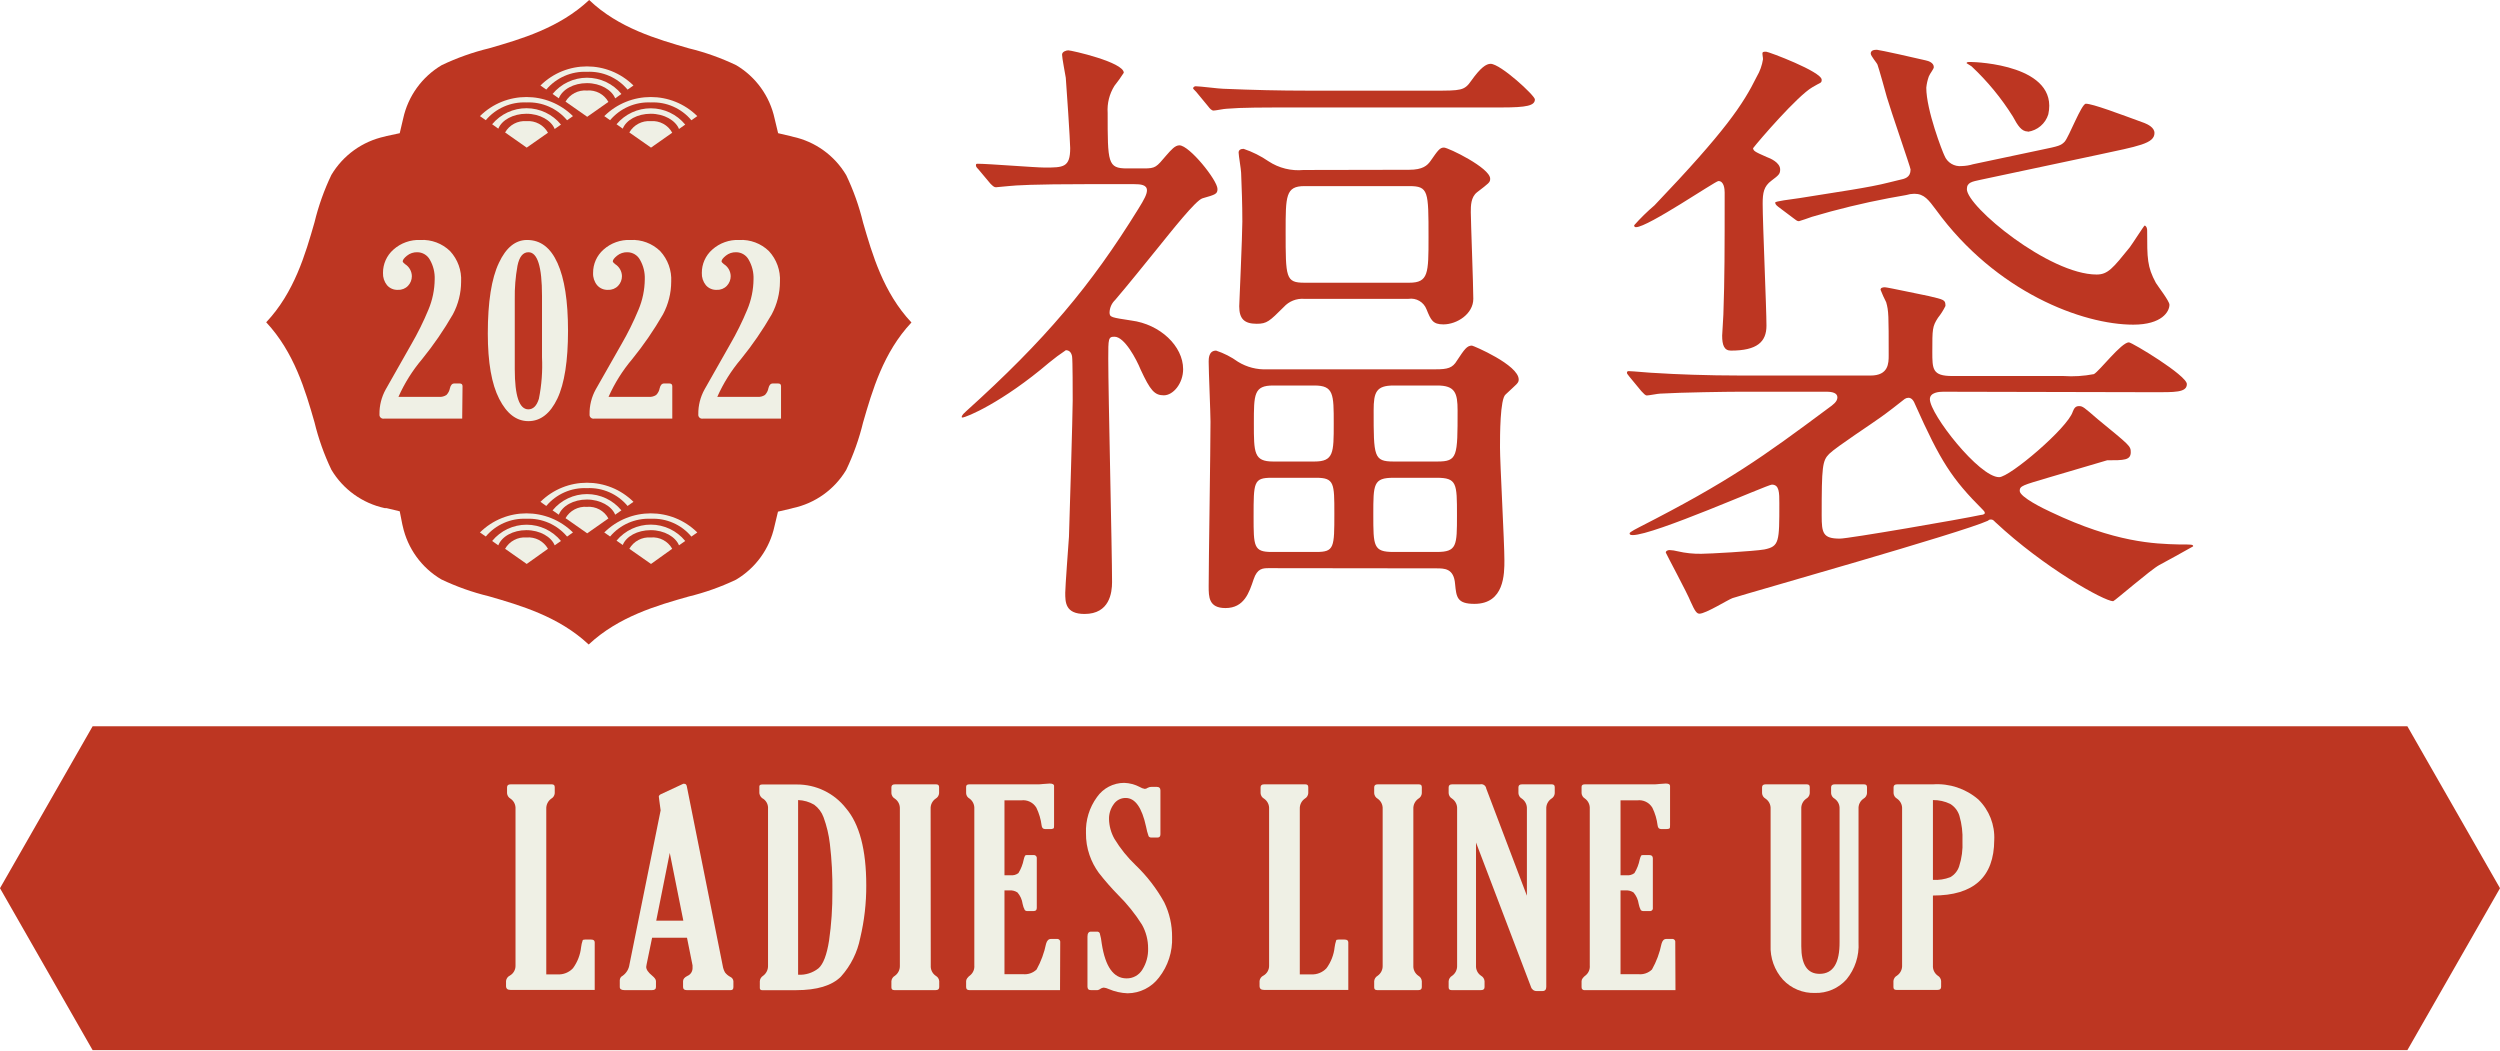
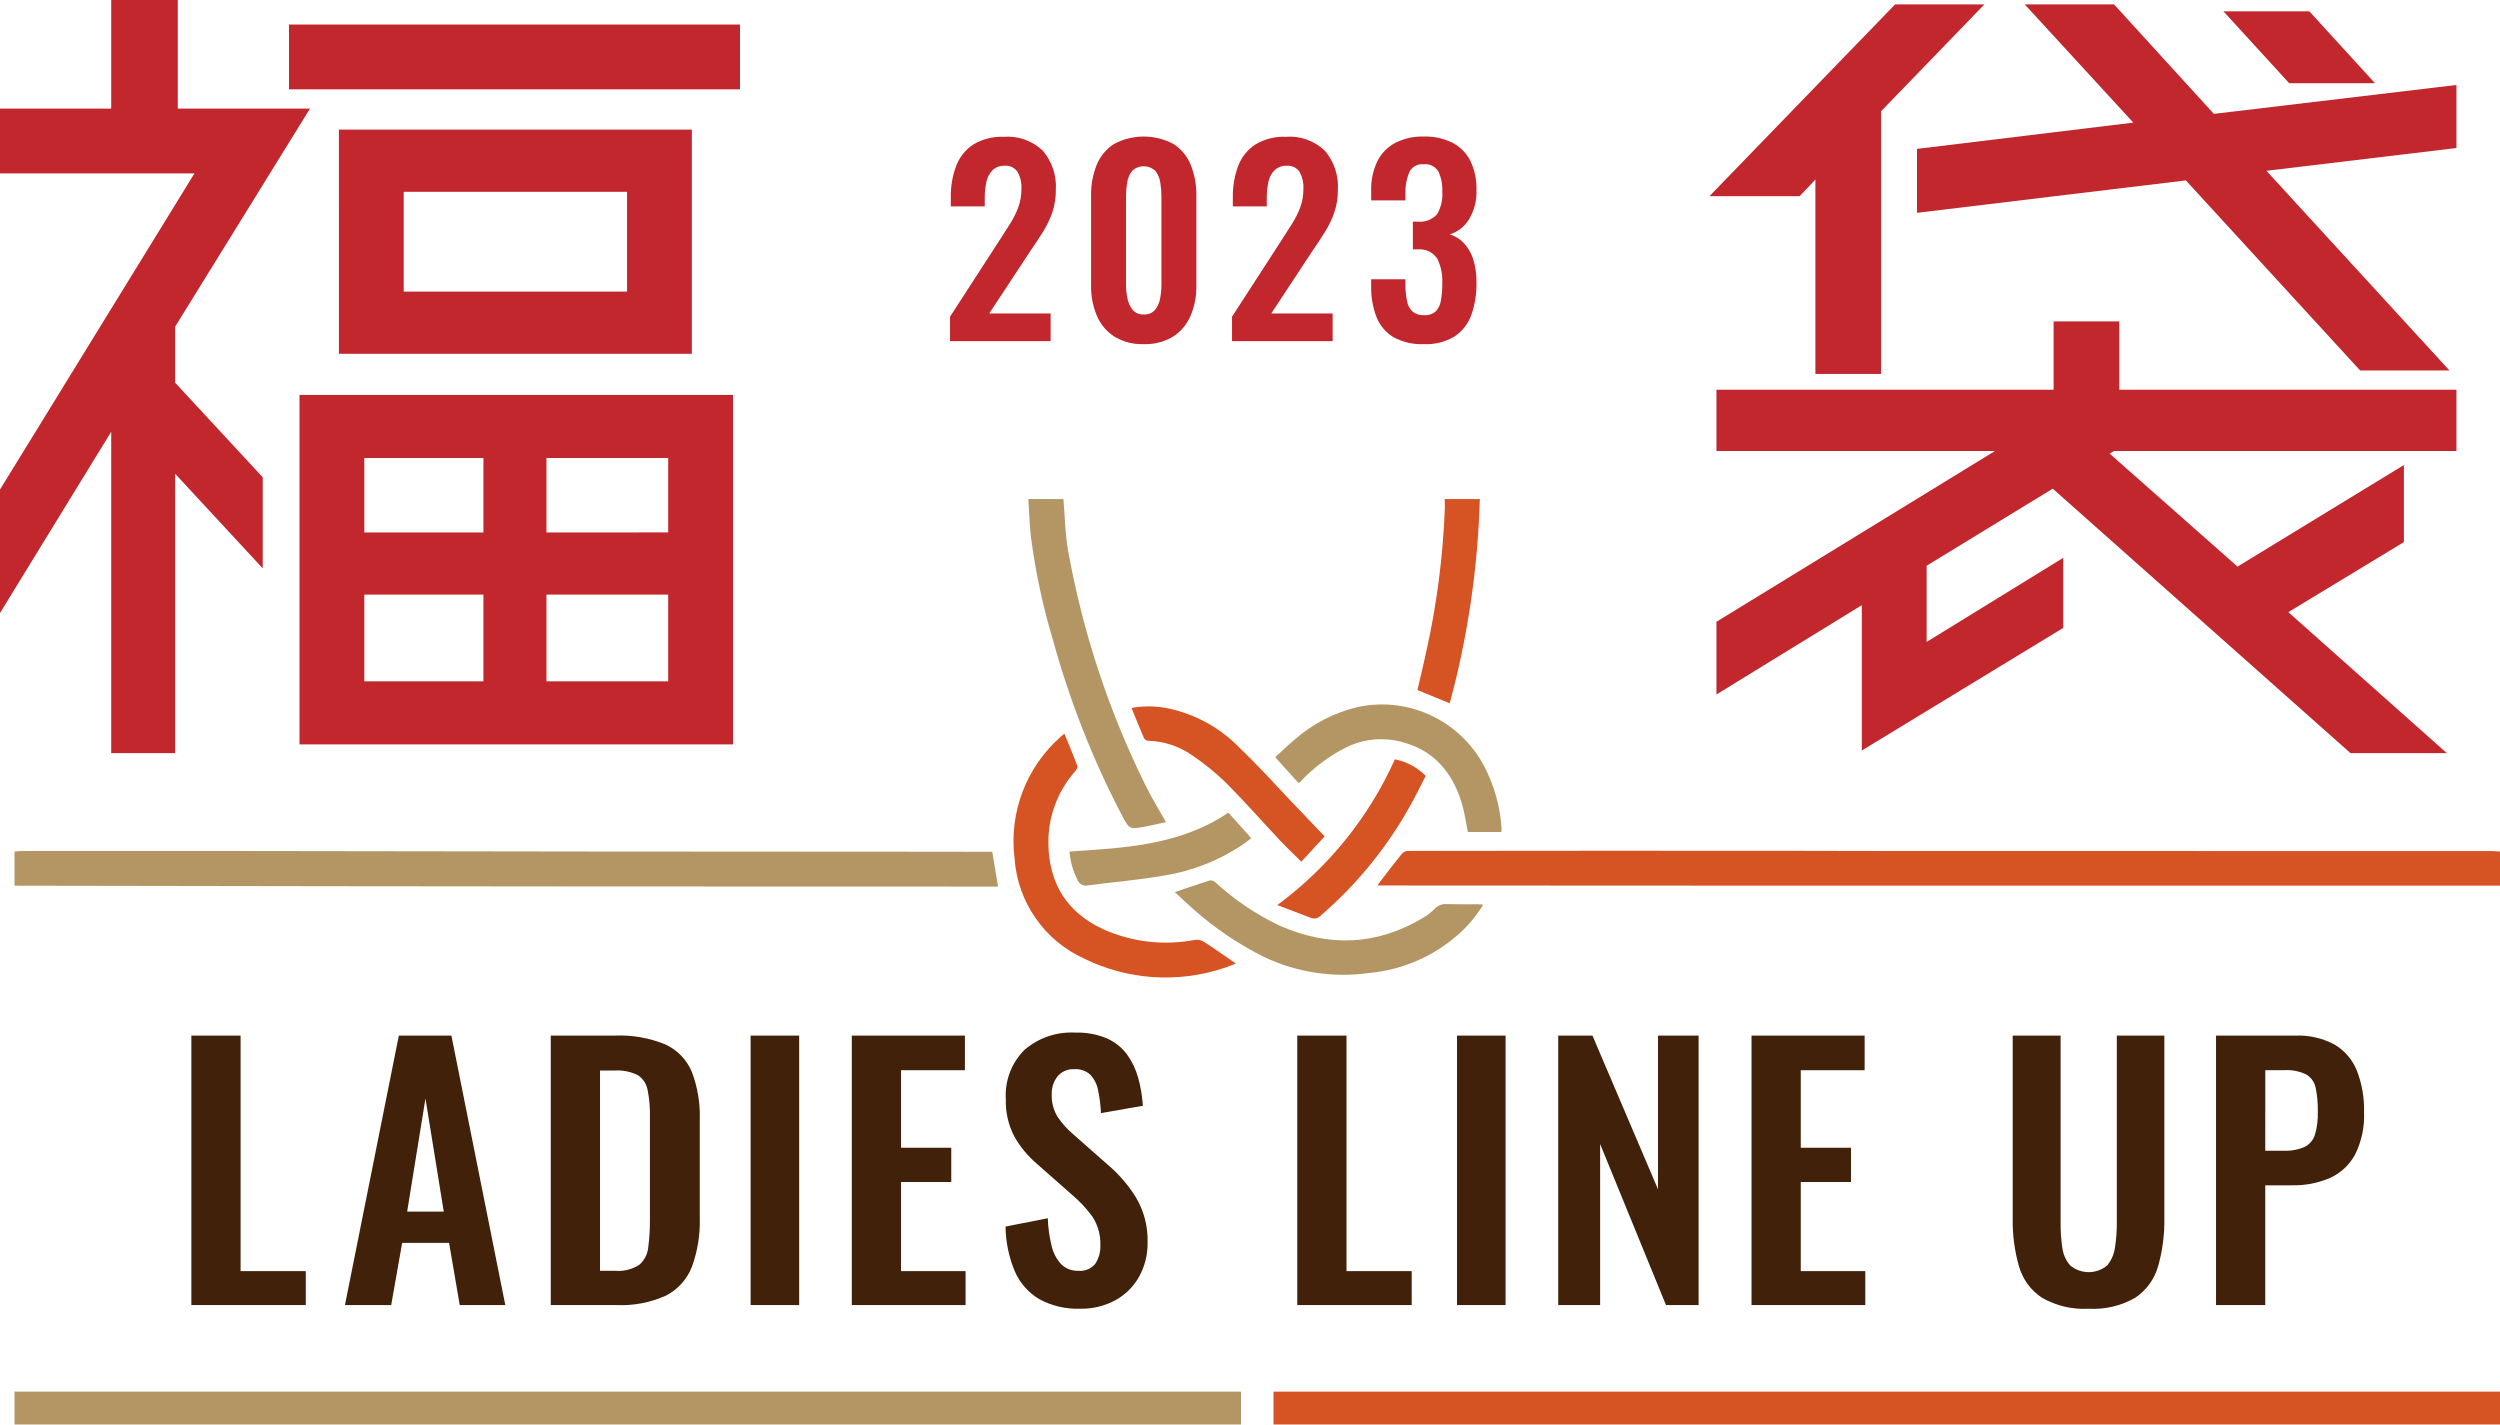
- <svg xmlns="http://www.w3.org/2000/svg" viewBox="0 0 369 155">
-   <defs>
-     <style>.cls-1{fill:#bd3622;}.cls-2{fill:#eff0e5;}</style>
-   </defs>
-   <g id="レイヤー_2" data-name="レイヤー 2">
-     <g id="レイヤー_2-2" data-name="レイヤー 2">
-       <path class="cls-1" d="M160.63,27.18c-8.11,0-10.78.18-11.7.28-.28,0-1.66.18-1.93.18s-.46-.18-.83-.55L144.42,25c-.37-.37-.37-.46-.37-.64s.09-.19.28-.19c1.56,0,8.47.56,9.85.56,2.76,0,3.78,0,3.78-2.86,0-.92-.56-9.47-.65-10.39-.09-.56-.55-2.95-.55-3.41s.64-.64.92-.64c.46,0,8.19,1.75,8.19,3.31a23.08,23.08,0,0,1-1.38,1.93,6.7,6.7,0,0,0-1,4c0,7.36,0,8.19,2.86,8.19h2.48c1.75,0,1.84-.19,3.32-1.93.73-.83,1.29-1.48,1.93-1.48,1.47,0,5.62,5.16,5.62,6.44,0,.74-.28.83-2.21,1.38-1,.28-4.61,4.88-6.63,7.37s-4.15,5.15-6.26,7.63a2.66,2.66,0,0,0-.83,1.84c0,.74.27.74,3.22,1.2,4.24.55,7.64,3.77,7.64,7.18,0,2.11-1.47,3.86-2.85,3.86s-2-.74-3.41-3.77c-.64-1.57-2.39-4.88-3.87-4.88-.92,0-.92.28-.92,3.22,0,5.25.56,28.34.56,33,0,1.57-.37,4.7-4.06,4.7-2.85,0-2.85-1.75-2.85-3.13,0-.83.46-7,.55-8.28.09-2.58.55-18.22.55-20.06,0-1.11,0-6-.09-6.53s-.37-.93-.92-.93a29.86,29.86,0,0,0-2.49,1.85c-6.9,5.88-12.24,8.09-12.8,8.09-.18,0-.09-.37.56-.92C154.27,50.18,161,42.18,168,30.86c.92-1.47,1.29-2.21,1.29-2.76,0-.83-.92-.92-1.93-.92Zm51-13.8c4.05,0,4.51,0,5.53-1.47,1.38-1.94,2.21-2.49,2.85-2.49,1.47,0,6.54,4.69,6.54,5.25,0,.92-1.2,1.19-4.88,1.19h-29c-6.72,0-9.3,0-11.6.19-.37,0-1.66.27-1.94.27s-.55-.27-.82-.64l-1.75-2.12c-.37-.37-.46-.46-.46-.55s.18-.28.36-.28c.65,0,3.5.37,4.06.37,4.51.19,8.28.28,12.61.28ZM187.33,83.86c-.92,0-1.75,0-2.3,1.66-.65,1.93-1.38,4.23-4.15,4.23-2.48,0-2.48-1.66-2.48-3.22,0-3.41.27-20.43.27-24.29,0-1.29-.27-7.46-.27-8.84,0-.46,0-1.65,1.1-1.65a12,12,0,0,1,3.23,1.65,7.53,7.53,0,0,0,4.32,1.11h24.87c1.75,0,2.48-.19,3.13-1.29,1.1-1.66,1.47-2.21,2.21-2.21.18,0,6.9,2.85,6.9,5,0,.55-.27.64-1.93,2.21-.83.64-.83,6.07-.83,7.82,0,2.39.65,14,.65,16.65,0,2,0,6.44-4.42,6.44-2.58,0-2.67-1-2.86-2.94-.18-2.3-1.56-2.3-2.76-2.3ZM208,25.06c2,0,2.67-.64,3.13-1.28,1.1-1.57,1.38-2,2-2s6.82,3,6.82,4.6c0,.55-.19.65-1.94,2-.92.73-.92,2-.92,2.94,0,1.29.37,10.77.37,12.79,0,2.21-2.39,3.77-4.42,3.77-1.56,0-1.84-.64-2.48-2.21a2.45,2.45,0,0,0-2.67-1.56H192.49a3.68,3.68,0,0,0-3,1.2c-2.12,2.11-2.49,2.48-4,2.48-1.84,0-2.58-.74-2.58-2.58,0-.18.46-10.49.46-12.51,0-2.58-.09-4.88-.18-7.18,0-.46-.37-2.57-.37-3s.37-.55.74-.55a14.85,14.85,0,0,1,3.68,1.84,8,8,0,0,0,5.16,1.28ZM194,68.12c2.86,0,2.86-1.28,2.86-5.61s0-5.61-2.86-5.61h-6.08c-2.85,0-2.85,1.29-2.85,5.61s0,5.61,2.85,5.61Zm.28,13.35c2.67,0,2.67-.65,2.67-5.71,0-4.41,0-5.24-2.67-5.24H187.7c-2.67,0-2.67.64-2.67,5.7,0,4.42,0,5.25,2.67,5.25Zm-1.75-54c-2.77,0-2.77,1.47-2.77,6.71,0,6.81,0,7.55,2.77,7.55H208c2.85,0,2.85-1.38,2.85-6.72,0-6.81,0-7.54-2.85-7.54Zm19.52,54c3,0,3-.92,3-5.43,0-4.69,0-5.52-3-5.52h-6.35c-3,0-3,.92-3,5.43,0,4.69,0,5.52,3,5.52Zm.09-13.35c3,0,3-.73,3-7.54,0-2.58-.37-3.68-3-3.68h-6.44c-2.58,0-2.95,1-2.95,3.68,0,6.81,0,7.54,2.95,7.54Z" />
-       <path class="cls-1" d="M286.79,57.82c-.56,0-1.94.09-1.94,1.1,0,2.21,7.28,11.51,10.22,11.51,1.57,0,10.13-7.27,10.87-9.67.19-.46.37-.82.92-.82s.74.18,2.76,1.93c4.7,3.86,4.88,3.95,4.88,4.87,0,1.2-1,1.2-3.49,1.2l-8.75,2.58c-3.69,1.1-4.15,1.19-4.15,1.93,0,.92,3.6,2.67,4.61,3.13,9.48,4.51,15.28,4.69,18.88,4.78,1.93,0,2.11,0,2.11.28-1.47.83-3.77,2.11-5,2.76s-6.63,5.34-6.81,5.34c-1.29,0-10.13-4.88-17.41-11.69-.27-.28-.37-.37-.64-.37s-.28.09-.46.19c-3.78,1.74-35.09,10.58-37.67,11.41-.73.27-3.95,2.3-4.88,2.3-.36,0-.64-.28-1.29-1.75-.46-1.2-3.68-7.18-3.68-7.27,0-.28.37-.37.55-.37a5.53,5.53,0,0,1,1.2.18,14.39,14.39,0,0,0,3.5.37c1.11,0,7.74-.37,9.3-.64,2.21-.46,2.21-1.11,2.21-6.81,0-1.56,0-2.76-1.1-2.76-.65,0-17.41,7.45-20.54,7.45-.37,0-.46-.09-.46-.27s1.29-.83,1.47-.92c13.17-6.72,18.14-10.31,27.91-17.58.64-.46,1.29-.92,1.29-1.56s-.74-.83-1.57-.83h-13c-1.57,0-8.38.09-11.61.28-.27,0-1.66.27-1.93.27s-.46-.27-.83-.64l-1.75-2.12c-.37-.46-.37-.46-.37-.64s.19-.19.28-.19c.55,0,3.41.28,4.05.28,2.67.18,7.46.37,12.62.37h19c2.68,0,2.68-1.84,2.68-3,0-5.89,0-6.53-.37-7.82a19,19,0,0,1-.83-1.84c0-.28.27-.37.64-.37s5.9,1.2,6.45,1.29c2.3.55,2.49.55,2.49,1.47a9.43,9.43,0,0,1-1.11,1.75c-.83,1.29-.83,1.66-.83,5,0,2.58,0,3.59,2.95,3.59h16.39a17.38,17.38,0,0,0,4.51-.28c.83-.46,4.05-4.69,5.16-4.69.46,0,8.56,4.88,8.56,6.16s-1.84,1.2-5,1.2Zm-33.15-31.1c-.46,0-10.41,6.81-12.16,6.81-.09,0-.28,0-.28-.28a30.24,30.24,0,0,1,3-2.94c10.5-11,13.08-14.91,15.1-19a7.3,7.3,0,0,0,.92-2.57c0-.28-.09-.56-.09-.83s.19-.28.55-.28,8.2,2.95,8.2,4.14c0,.55-.18.37-1.38,1.11-2.21,1.28-7.92,7.91-8.75,9,.09.37.09.46,2,1.29.55.19,2,.83,2,1.84,0,.65-.18.83-1.29,1.66s-1.29,1.75-1.29,3.4c0,2.85.56,15.46.56,18,0,2.39-1.38,3.68-5.25,3.68-1,0-1.29-.83-1.29-2.21,0-.37.18-2.67.18-3.13.19-5.34.19-9.57.19-18C254.56,27.92,254.47,26.72,253.64,26.72Zm47.6-4.6c2.68-.55,2.95-.64,3.5-1.2.65-.73,2.49-5.61,3.13-5.61,1,0,4.89,1.47,8.66,2.85.46.19,1.47.65,1.47,1.47,0,1.57-2.39,1.94-8.38,3.23l-17.31,3.68c-1.2.27-2,.36-2,1.38,0,2.57,12.15,12.6,19.15,12.6,1.66,0,2.39-.92,4.88-4,.37-.47,2.12-3.23,2.21-3.23s.37.19.37.74c0,4.14,0,5.34,1.29,7.73.27.46,2,2.67,2,3.22,0,1-1.1,2.94-5.34,2.94-7.46,0-20.26-4.78-29.1-16.93-1.1-1.47-1.75-2.39-3.22-2.39a4.3,4.3,0,0,0-1.2.19l-2.57.46A115.47,115.47,0,0,0,267.45,32c-.28.1-1.84.65-1.93.65-.28,0-.46-.19-.83-.46l-2.21-1.66c-.37-.27-.46-.46-.46-.64s2.21-.46,3.59-.65c5.71-.92,10.31-1.56,13.17-2.3l1.47-.36c.92-.19,1.75-.37,1.75-1.57,0-.27-3-8.92-3.5-10.67-.09-.37-1.2-4.33-1.38-4.79-.09-.27-1-1.28-1-1.65,0-.55.65-.55.93-.55s6.07,1.28,7.18,1.56c.46.09,1.2.37,1.2,1,0,.28-.56.92-.74,1.38a7,7,0,0,0-.37,1.66c0,3.31,2.4,9.48,2.67,10a2.47,2.47,0,0,0,2.58,1.56,6.38,6.38,0,0,0,1.66-.27ZM292.4,76c.19,0,.56-.09.56-.28s-.19-.37-.28-.46c-4.6-4.6-6.26-7.18-10-15.55-.18-.46-.46-1-1-1a1,1,0,0,0-.55.18c-.55.46-2.95,2.3-3.5,2.67-1.11.83-6.63,4.42-7.64,5.43s-1.11,1.84-1.11,9.11c0,2.58.19,3.4,2.67,3.4C272.7,79.53,289.73,76.59,292.4,76Zm6.91-56.59c-.92,0-1.47-.83-2.21-2.21A37.25,37.25,0,0,0,291,9.79l-.73-.46c0-.18.18-.18.64-.18.83,0,13,.46,11.42,7.72A3.69,3.69,0,0,1,299.31,19.45Z" />
-       <path class="cls-1" d="M86.89,95.13C82.49,91,76.83,89.36,72.12,88a35.76,35.76,0,0,1-7-2.49,12.15,12.15,0,0,1-5.68-7.87l-.06-.25L59,75.47,57.05,75,56.79,75a12.17,12.17,0,0,1-7.88-5.67,35.76,35.76,0,0,1-2.49-7c-1.35-4.7-3-10.35-7.13-14.76,4.15-4.4,5.78-10.05,7.13-14.75a35.76,35.76,0,0,1,2.49-7,12.16,12.16,0,0,1,7.89-5.67l.25-.07L59,19.66l.45-1.92.06-.25a12.15,12.15,0,0,1,5.68-7.87,35.76,35.76,0,0,1,7-2.49c4.71-1.36,10.37-3,14.77-7.13C91.3,4.15,97,5.78,101.66,7.13a35.88,35.88,0,0,1,7,2.49,12.13,12.13,0,0,1,5.67,7.87,1.29,1.29,0,0,1,.06.25l.46,1.92,1.92.45.25.07a12.14,12.14,0,0,1,7.88,5.67,35.76,35.76,0,0,1,2.49,7c1.36,4.7,3,10.35,7.14,14.75-4.15,4.41-5.78,10.06-7.14,14.76a35.76,35.76,0,0,1-2.49,7A12.14,12.14,0,0,1,117,75l-.25.07-1.92.45-.46,1.92a1.29,1.29,0,0,1-.06.25,12.13,12.13,0,0,1-5.67,7.87,36.12,36.12,0,0,1-7,2.49C97,89.36,91.3,91,86.89,95.13Z" />
-       <path class="cls-2" d="M68.22,61.79H56.66a.57.57,0,0,1-.65-.64,7.33,7.33,0,0,1,.92-3.67l3.76-6.63a43.07,43.07,0,0,0,2.54-5.13,11.83,11.83,0,0,0,.93-4.48,5.37,5.37,0,0,0-.71-2.9,2.13,2.13,0,0,0-1.86-1.11,2.31,2.31,0,0,0-1.52.51q-.63.51-.63.84c0,.09.12.23.35.41a2.13,2.13,0,0,1,1,1.77,2.06,2.06,0,0,1-.56,1.42,1.91,1.91,0,0,1-1.47.6,2,2,0,0,1-1.64-.69,2.71,2.71,0,0,1-.59-1.8,4.54,4.54,0,0,1,1.53-3.44,5.61,5.61,0,0,1,4-1.43,5.84,5.84,0,0,1,4.37,1.64,6.15,6.15,0,0,1,1.63,4.53,10.24,10.24,0,0,1-1.21,4.8A50.36,50.36,0,0,1,62.31,53a23.12,23.12,0,0,0-3.5,5.58h6a1.75,1.75,0,0,0,1.08-.28,1.91,1.91,0,0,0,.52-1c.11-.47.33-.7.65-.7h.77c.3,0,.44.13.44.4Z" />
-       <path class="cls-2" d="M77.79,35.42c2,0,3.47,1.13,4.5,3.41s1.55,5.6,1.55,10-.52,7.79-1.57,10S79.78,62.16,78,62.16s-3.2-1.1-4.32-3.29S72,53.47,72,49.23q0-7,1.64-10.43C74.69,36.54,76.09,35.42,77.79,35.42ZM80,43.64q0-6.41-2-6.41c-.81,0-1.35.66-1.62,2a25.33,25.33,0,0,0-.4,4.95V54.49q0,5.92,2,5.93,1.08,0,1.56-1.56A25.08,25.08,0,0,0,80,52.72Z" />
-       <path class="cls-2" d="M99.23,61.79H87.67a.57.57,0,0,1-.65-.64,7.32,7.32,0,0,1,.91-3.67l3.77-6.63a43.07,43.07,0,0,0,2.54-5.13,11.83,11.83,0,0,0,.93-4.48,5.37,5.37,0,0,0-.71-2.9,2.13,2.13,0,0,0-1.86-1.11,2.31,2.31,0,0,0-1.52.51q-.63.51-.63.84c0,.09.12.23.35.41a2.13,2.13,0,0,1,1,1.77,2.06,2.06,0,0,1-.56,1.42,1.91,1.91,0,0,1-1.47.6,2,2,0,0,1-1.64-.69,2.66,2.66,0,0,1-.59-1.8,4.54,4.54,0,0,1,1.53-3.44,5.61,5.61,0,0,1,4-1.43,5.84,5.84,0,0,1,4.37,1.64,6.15,6.15,0,0,1,1.63,4.53,10.24,10.24,0,0,1-1.21,4.8A50.36,50.36,0,0,1,93.32,53a23.12,23.12,0,0,0-3.5,5.58h5.94a1.76,1.76,0,0,0,1.09-.28,1.91,1.91,0,0,0,.52-1c.11-.47.33-.7.65-.7h.77c.29,0,.44.13.44.4Z" />
-       <path class="cls-2" d="M115.28,61.79H103.72a.57.57,0,0,1-.65-.64,7.33,7.33,0,0,1,.92-3.67l3.76-6.63a43.07,43.07,0,0,0,2.54-5.13,11.83,11.83,0,0,0,.93-4.48,5.37,5.37,0,0,0-.71-2.9,2.12,2.12,0,0,0-1.86-1.11,2.31,2.31,0,0,0-1.52.51q-.63.51-.63.84c0,.09.12.23.35.41a2.13,2.13,0,0,1,1,1.77,2.06,2.06,0,0,1-.56,1.42,1.91,1.91,0,0,1-1.47.6,2,2,0,0,1-1.64-.69,2.71,2.71,0,0,1-.59-1.8,4.54,4.54,0,0,1,1.53-3.44,5.61,5.61,0,0,1,4-1.43,5.84,5.84,0,0,1,4.37,1.64,6.15,6.15,0,0,1,1.63,4.53,10.24,10.24,0,0,1-1.21,4.8A50.36,50.36,0,0,1,109.37,53a23.12,23.12,0,0,0-3.5,5.58h5.95a1.75,1.75,0,0,0,1.08-.28,1.91,1.91,0,0,0,.52-1c.11-.47.33-.7.65-.7h.77c.3,0,.44.13.44.4Z" />
-       <path class="cls-2" d="M86.63,13.36A3.35,3.35,0,0,0,83.47,15l3.2,2.24,3.13-2.2A3.3,3.3,0,0,0,86.63,13.36Z" />
-       <path class="cls-2" d="M86.63,10.6a7.34,7.34,0,0,1,6,2.63l.87-.61a9.77,9.77,0,0,0-13.73,0l.86.6A7.42,7.42,0,0,1,86.63,10.6Z" />
-       <path class="cls-2" d="M86.63,12.27c2,0,3.67,1,4.17,2.25l.92-.65a6.58,6.58,0,0,0-10.16,0l.92.64C83,13.2,84.66,12.27,86.63,12.27Z" />
-       <path class="cls-2" d="M77.71,17.88a3.34,3.34,0,0,0-3.16,1.67l3.19,2.24,3.14-2.2A3.32,3.32,0,0,0,77.71,17.88Z" />
-       <path class="cls-2" d="M77.7,15.12a7.36,7.36,0,0,1,6,2.63l.87-.61a9.77,9.77,0,0,0-13.73,0l.86.6A7.4,7.4,0,0,1,77.7,15.12Z" />
-       <path class="cls-2" d="M77.7,16.79c2,0,3.68,1,4.17,2.25l.93-.65a6.59,6.59,0,0,0-10.16-.05l.91.65C74.07,17.72,75.73,16.79,77.7,16.79Z" />
-       <path class="cls-2" d="M96.05,17.88a3.35,3.35,0,0,0-3.16,1.67l3.2,2.24,3.13-2.2A3.3,3.3,0,0,0,96.05,17.88Z" />
-       <path class="cls-2" d="M96.05,15.12a7.34,7.34,0,0,1,6,2.63l.87-.61a9.77,9.77,0,0,0-13.73,0l.86.6A7.42,7.42,0,0,1,96.05,15.12Z" />
-       <path class="cls-2" d="M96.05,16.79c2,0,3.67,1,4.17,2.25l.92-.65A6.59,6.59,0,0,0,91,18.34l.92.65C92.42,17.72,94.08,16.79,96.05,16.79Z" />
-       <path class="cls-2" d="M86.63,74.81a3.35,3.35,0,0,0-3.16,1.67l3.2,2.24,3.13-2.2A3.3,3.3,0,0,0,86.63,74.81Z" />
-       <path class="cls-2" d="M86.63,72.05a7.34,7.34,0,0,1,6,2.63l.87-.61a9.77,9.77,0,0,0-13.73,0l.86.61A7.39,7.39,0,0,1,86.63,72.05Z" />
-       <path class="cls-2" d="M86.63,73.73c2,0,3.67,1,4.17,2.24l.92-.64a6.57,6.57,0,0,0-10.16,0l.92.64C83,74.66,84.66,73.73,86.63,73.73Z" />
-       <path class="cls-2" d="M77.71,79.33A3.34,3.34,0,0,0,74.55,81l3.19,2.24L80.88,81A3.32,3.32,0,0,0,77.71,79.33Z" />
-       <path class="cls-2" d="M77.7,76.57a7.36,7.36,0,0,1,6,2.63l.87-.61a9.77,9.77,0,0,0-13.73,0l.86.6A7.4,7.4,0,0,1,77.7,76.57Z" />
-       <path class="cls-2" d="M77.7,78.25c2,0,3.68,1,4.17,2.24l.93-.64a6.57,6.57,0,0,0-10.16,0l.91.64C74.07,79.17,75.73,78.25,77.7,78.25Z" />
-       <path class="cls-2" d="M96.05,79.33A3.35,3.35,0,0,0,92.89,81l3.2,2.24L99.22,81A3.3,3.3,0,0,0,96.05,79.33Z" />
-       <path class="cls-2" d="M96.05,76.57a7.34,7.34,0,0,1,6,2.63l.87-.61a9.77,9.77,0,0,0-13.73,0l.86.6A7.42,7.42,0,0,1,96.05,76.57Z" />
-       <path class="cls-2" d="M96.05,78.25c2,0,3.67,1,4.17,2.24l.92-.64A6.57,6.57,0,0,0,91,79.8l.92.64C92.42,79.17,94.08,78.25,96.05,78.25Z" />
-       <polygon class="cls-1" points="13.67 107.2 355.33 107.2 369 131.1 355.33 155 13.67 155 0 131.1 13.67 107.2" />
-       <path class="cls-2" d="M76.09,142.51V119.38a1.69,1.69,0,0,0-.74-1.5,1,1,0,0,1-.51-.8v-.86q0-.45.51-.45h6.1c.29,0,.43.13.43.41v.9a1,1,0,0,1-.51.8,1.74,1.74,0,0,0-.74,1.5v24.44h1.66a2.88,2.88,0,0,0,2.28-.91,6.4,6.4,0,0,0,1.2-3.1,4.67,4.67,0,0,1,.23-1c0-.09.16-.13.34-.13h.92c.35,0,.52.14.52.43v7H75.33c-.43,0-.64-.19-.64-.58v-.74a1,1,0,0,1,.56-.79A1.65,1.65,0,0,0,76.09,142.51Z" />
-       <path class="cls-2" d="M97.51,119.61l-.18-1.32c-.06-.43-.09-.67-.09-.73s.09-.24.29-.33l3.31-1.54a.34.34,0,0,1,.18,0c.18,0,.3.12.35.35l5.3,26.49a3,3,0,0,0,.34,1,2.41,2.41,0,0,0,.79.66.76.76,0,0,1,.45.63v.86c0,.31-.12.46-.37.46h-6.53c-.35,0-.53-.15-.53-.46v-.86c0-.3.21-.56.63-.77a1.24,1.24,0,0,0,.77-1.11,2.57,2.57,0,0,0,0-.45l-.82-4.08H96.25l-.81,3.93a1.8,1.8,0,0,0-.06.37q0,.58.87,1.29c.38.31.57.58.57.82v.86c0,.31-.19.46-.57.46H92.16c-.45,0-.68-.15-.68-.46v-1a.74.74,0,0,1,.43-.66,2.45,2.45,0,0,0,1-1.67Zm1.35,6.28-2,10h4Z" />
-       <path class="cls-2" d="M112.08,117.08v-1c0-.19.14-.29.44-.29h5.09a9.14,9.14,0,0,1,7.25,3.5q3,3.51,3,11.38a32.81,32.81,0,0,1-.89,7.77,12,12,0,0,1-2.85,5.71q-2,2-6.62,2h-5c-.24,0-.35-.11-.35-.33v-1a1,1,0,0,1,.48-.79,1.78,1.78,0,0,0,.73-1.52V119.38a1.64,1.64,0,0,0-.65-1.44A1.11,1.11,0,0,1,112.08,117.08Zm5.72,1v25.79a4.42,4.42,0,0,0,3-.94c.72-.62,1.24-2,1.57-4.1a48.81,48.81,0,0,0,.49-7.27,53.54,53.54,0,0,0-.37-7,17,17,0,0,0-.93-3.92,4,4,0,0,0-1.38-1.86A5,5,0,0,0,117.8,118.09Z" />
-       <path class="cls-2" d="M137.38,142.51a1.69,1.69,0,0,0,.74,1.52,1,1,0,0,1,.51.79v.87q0,.45-.51.45H132c-.29,0-.43-.13-.43-.41v-.91a1,1,0,0,1,.51-.79,1.76,1.76,0,0,0,.74-1.52V119.38a1.71,1.71,0,0,0-.74-1.5,1,1,0,0,1-.51-.8v-.86q0-.45.51-.45h6.1c.28,0,.43.13.43.41v.9a1,1,0,0,1-.51.8,1.71,1.71,0,0,0-.74,1.5Z" />
-       <path class="cls-2" d="M156.46,146.14H143.07c-.32,0-.47-.15-.47-.46v-.86c0-.28.21-.58.64-.9a1.69,1.69,0,0,0,.57-1.41V119.38a1.73,1.73,0,0,0-.72-1.52.93.93,0,0,1-.49-.78v-.94c0-.25.15-.37.47-.37h10c.19,0,.53,0,1-.06l.86-.06c.43,0,.65.12.65.35v5.75c0,.3,0,.47-.09.53a.84.84,0,0,1-.5.09h-.72c-.32,0-.49-.18-.53-.55a8.38,8.38,0,0,0-.77-2.6,2.27,2.27,0,0,0-2.24-1.09h-2.47v11.06h.9a1.64,1.64,0,0,0,1.16-.32,6.08,6.08,0,0,0,.78-2,2.36,2.36,0,0,1,.21-.6.62.62,0,0,1,.36-.06h.86a.44.44,0,0,1,.5.49V134c0,.32-.15.47-.46.47h-.9a.5.5,0,0,1-.41-.14,3.31,3.31,0,0,1-.32-.91,3.24,3.24,0,0,0-.76-1.69,1.87,1.87,0,0,0-1.13-.31h-.79v12.37H151a2.53,2.53,0,0,0,2-.69,13.44,13.44,0,0,0,1.4-3.8c.13-.47.37-.71.71-.71H156a.44.44,0,0,1,.49.49Z" />
-       <path class="cls-2" d="M162,146.14h-1c-.33,0-.49-.17-.49-.52v-7.37c0-.49.17-.74.52-.74h.85a.44.44,0,0,1,.44.22,9.16,9.16,0,0,1,.3,1.56q.79,5.11,3.65,5.12a2.67,2.67,0,0,0,2.34-1.29,5.53,5.53,0,0,0,.85-3.13,7.08,7.08,0,0,0-.91-3.52,24.67,24.67,0,0,0-3.51-4.37,38.62,38.62,0,0,1-2.86-3.27,9.94,9.94,0,0,1-1.37-2.63,9.5,9.5,0,0,1-.52-3.22,8.47,8.47,0,0,1,1.63-5.34,4.91,4.91,0,0,1,4-2.09,5.32,5.32,0,0,1,2.31.61,2,2,0,0,0,.74.28.74.74,0,0,0,.43-.16,1.17,1.17,0,0,1,.59-.14h.72c.38,0,.57.17.57.53v6.46c0,.33-.14.49-.43.49H170a.5.5,0,0,1-.46-.18,8.75,8.75,0,0,1-.38-1.42q-.92-4.24-3-4.24a2.1,2.1,0,0,0-1.79.94,3.61,3.61,0,0,0-.68,2.17,6.22,6.22,0,0,0,.8,2.92,19.12,19.12,0,0,0,3.15,3.91,23.09,23.09,0,0,1,4.2,5.46,11.47,11.47,0,0,1,1.16,5.11,9.12,9.12,0,0,1-1.94,6,5.86,5.86,0,0,1-4.63,2.32,7.79,7.79,0,0,1-2.79-.63,2.25,2.25,0,0,0-.73-.21,1,1,0,0,0-.51.19A.71.71,0,0,1,162,146.14Z" />
-       <path class="cls-2" d="M187.32,142.51V119.38a1.7,1.7,0,0,0-.75-1.5,1,1,0,0,1-.51-.8v-.86q0-.45.51-.45h6.1c.29,0,.43.13.43.41v.9a1,1,0,0,1-.51.8,1.74,1.74,0,0,0-.74,1.5v24.44h1.66a2.88,2.88,0,0,0,2.28-.91,6.4,6.4,0,0,0,1.2-3.1,5.55,5.55,0,0,1,.23-1c0-.09.16-.13.34-.13h.92c.35,0,.53.14.53.43v7H186.55c-.43,0-.64-.19-.64-.58v-.74a1,1,0,0,1,.57-.79A1.65,1.65,0,0,0,187.32,142.51Z" />
-       <path class="cls-2" d="M208.61,142.51a1.7,1.7,0,0,0,.75,1.52,1,1,0,0,1,.5.79v.87c0,.3-.16.45-.5.45h-6.1c-.29,0-.43-.13-.43-.41v-.91a1,1,0,0,1,.5-.79,1.74,1.74,0,0,0,.75-1.52V119.38a1.7,1.7,0,0,0-.75-1.5,1,1,0,0,1-.5-.8v-.86c0-.3.17-.45.5-.45h6.1c.29,0,.43.13.43.41v.9a1,1,0,0,1-.5.8,1.72,1.72,0,0,0-.75,1.5Z" />
-       <path class="cls-2" d="M225.37,132.21V119.39a1.72,1.72,0,0,0-.74-1.51,1,1,0,0,1-.51-.8v-.86q0-.45.51-.45h4.42c.28,0,.43.13.43.41v.9a1,1,0,0,1-.49.8,1.71,1.71,0,0,0-.76,1.5v26.28c0,.41-.19.62-.57.62h-.86a.85.85,0,0,1-.83-.62l-8.11-21.3v18.15a1.68,1.68,0,0,0,.76,1.52,1,1,0,0,1,.5.79v.87q0,.45-.51.45h-4.37c-.28,0-.42-.13-.42-.41v-.91a1,1,0,0,1,.51-.79,1.76,1.76,0,0,0,.74-1.52V119.38a1.71,1.71,0,0,0-.74-1.5,1,1,0,0,1-.51-.8v-.86c0-.3.17-.45.5-.45h4.13a.74.74,0,0,1,.92.62Z" />
-       <path class="cls-2" d="M247.3,146.14H233.91a.41.41,0,0,1-.47-.46v-.86c0-.28.22-.58.65-.9a1.68,1.68,0,0,0,.56-1.41V119.38a1.73,1.73,0,0,0-.72-1.52,1,1,0,0,1-.49-.78v-.94c0-.25.16-.37.47-.37H244c.18,0,.53,0,1-.06l.86-.06c.43,0,.64.12.64.35v5.75c0,.3,0,.47-.09.53s-.22.09-.49.09h-.73c-.31,0-.49-.18-.53-.55a8.12,8.12,0,0,0-.77-2.6,2.27,2.27,0,0,0-2.24-1.09h-2.46v11.06h.9a1.61,1.61,0,0,0,1.15-.32,6.08,6.08,0,0,0,.78-2,2.63,2.63,0,0,1,.22-.6.61.61,0,0,1,.35-.06h.86c.34,0,.51.16.51.49V134a.41.41,0,0,1-.47.47h-.9a.53.53,0,0,1-.41-.14,3.43,3.43,0,0,1-.31-.91,3.33,3.33,0,0,0-.76-1.69,1.93,1.93,0,0,0-1.14-.31h-.78v12.37h2.64a2.51,2.51,0,0,0,2-.69,13,13,0,0,0,1.41-3.8c.13-.47.36-.71.7-.71h.84a.43.43,0,0,1,.49.49Z" />
-       <path class="cls-2" d="M274.32,139.1a7.87,7.87,0,0,1-1.78,5.46,6,6,0,0,1-4.65,2,6.21,6.21,0,0,1-4.72-1.95,7.16,7.16,0,0,1-1.83-5.11V119.38a1.69,1.69,0,0,0-.75-1.5,1,1,0,0,1-.51-.8v-.86q0-.45.51-.45h6.1c.29,0,.43.13.43.41v.9a1,1,0,0,1-.51.8,1.7,1.7,0,0,0-.74,1.5v20.3q0,4.06,2.7,4.06,3,0,2.95-4.76v-19.6a1.7,1.7,0,0,0-.74-1.5,1,1,0,0,1-.51-.8v-.86q0-.45.51-.45h4.36c.28,0,.43.13.43.41v.9a1,1,0,0,1-.51.8,1.68,1.68,0,0,0-.74,1.5Z" />
-       <path class="cls-2" d="M285.3,132.18v10.33A1.71,1.71,0,0,0,286,144a1,1,0,0,1,.51.79v.87q0,.45-.51.45h-6.1c-.28,0-.43-.13-.43-.41v-.91A1,1,0,0,1,280,144a1.74,1.74,0,0,0,.75-1.52V119.38a1.7,1.7,0,0,0-.75-1.5,1,1,0,0,1-.51-.8v-.86q0-.45.51-.45h5.28A9.29,9.29,0,0,1,292,118a7.84,7.84,0,0,1,2.35,6Q294.31,132.19,285.3,132.18Zm0-14.09v11.78a6.1,6.1,0,0,0,2.57-.4,2.87,2.87,0,0,0,1.3-1.6,10.41,10.41,0,0,0,.49-3.72,11.62,11.62,0,0,0-.45-3.74,3.12,3.12,0,0,0-1.35-1.75A5.67,5.67,0,0,0,285.3,118.09Z" />
+ <svg xmlns="http://www.w3.org/2000/svg" width="352.264" height="200.719" viewBox="0 0 352.264 200.719">
+   <g id="アートワーク_4" data-name="アートワーク 4" transform="translate(176.132 99.202)">
+     <g id="グループ_363" data-name="グループ 363" transform="translate(-176.132 -99.202)">
+       <g id="グループ_356" data-name="グループ 356">
+         <g id="グループ_355" data-name="グループ 355">
+           <path id="パス_2234" data-name="パス 2234" d="M24.68,46.027v7.9L37.02,67.252V80.085L24.68,66.758v39.364H15.671V60.835L0,86.378v-17.4L27.4,24.433H0V15.3H15.671V0H25.05V15.3H43.683ZM40.721,3.455h63.55v9.132H40.721ZM42.2,104.888V55.652h61.082v49.236Zm5.553-86.625H97.484v31.59H47.755ZM68.116,64.537H51.333V75.026H68.116ZM51.333,83.787V96H68.116V83.787Zm37.02-42.7V27.024H56.886V41.091Zm5.8,33.935V64.537H77V75.026ZM77,96H94.152V83.787H77Z" fill="#c1272d" />
+           <path id="パス_2235" data-name="パス 2235" d="M255.8,25.3l-2.221,2.344H240.87L267.03.617h12.587L265.056,15.672V52.691H255.8Zm42.819,19.99v9.625h47.508V63.55H297.879l-.616.37,18.016,15.918,23.445-14.314V76.383l-16.288,9.872,22.335,19.867H331.2L289.242,68.856,271.473,79.715V90.451L290.723,78.6v9.872l-28.382,17.276V85.268L241.857,97.854V87.612L281.1,63.55H241.857V54.912h47.508V45.287Zm13.327-29.245,34.181-4.072v8.884l-26.777,3.209L345.141,52.2H332.554L308,25.42l-37.883,4.566V20.978l30.479-3.7L285.293.617h12.586Zm22.705-4.319H322.559L313.3,1.6H325.4Z" fill="#c1272d" />
+         </g>
+       </g>
+       <g id="グループ_358" data-name="グループ 358">
+         <g id="グループ_357" data-name="グループ 357">
+           <path id="パス_2236" data-name="パス 2236" d="M133.866,48.068V44.623L140.9,33.76q.772-1.2,1.459-2.285a12.4,12.4,0,0,0,1.125-2.268,7.334,7.334,0,0,0,.439-2.584,4.378,4.378,0,0,0-.562-2.426,1.965,1.965,0,0,0-1.758-.844,2.376,2.376,0,0,0-1.758.633,3.29,3.29,0,0,0-.861,1.653,10.254,10.254,0,0,0-.229,2.25v1.195h-4.781V27.818a12.068,12.068,0,0,1,.756-4.447,6.252,6.252,0,0,1,2.408-3.006,7.735,7.735,0,0,1,4.324-1.09,7.132,7.132,0,0,1,5.485,1.969,7.756,7.756,0,0,1,1.828,5.484,9.7,9.7,0,0,1-.492,3.182,13.56,13.56,0,0,1-1.3,2.725q-.81,1.3-1.758,2.672l-5.836,8.859h8.649v3.9Z" fill="#c1272d" />
+           <path id="パス_2237" data-name="パス 2237" d="M161.158,48.49a7.473,7.473,0,0,1-4.131-1.055,6.527,6.527,0,0,1-2.461-2.917,10.487,10.487,0,0,1-.826-4.29V27.607a11.212,11.212,0,0,1,.791-4.377,6.308,6.308,0,0,1,2.426-2.935,8.892,8.892,0,0,1,8.4,0,6.314,6.314,0,0,1,2.426,2.935,11.23,11.23,0,0,1,.791,4.377V40.228a10.5,10.5,0,0,1-.826,4.29,6.54,6.54,0,0,1-2.461,2.917A7.475,7.475,0,0,1,161.158,48.49Zm0-4.183a1.936,1.936,0,0,0,1.617-.668,3.644,3.644,0,0,0,.7-1.618,10.221,10.221,0,0,0,.176-1.863V27.678a12.111,12.111,0,0,0-.158-1.951,3.5,3.5,0,0,0-.686-1.635,2.378,2.378,0,0,0-3.3,0,3.5,3.5,0,0,0-.685,1.635,12,12,0,0,0-.158,1.951v12.48a9.3,9.3,0,0,0,.193,1.863,3.769,3.769,0,0,0,.721,1.618A1.893,1.893,0,0,0,161.158,44.307Z" fill="#c1272d" />
+           <path id="パス_2238" data-name="パス 2238" d="M173.6,48.068V44.623l7.031-10.863q.772-1.2,1.459-2.285a12.4,12.4,0,0,0,1.125-2.268,7.334,7.334,0,0,0,.44-2.584A4.369,4.369,0,0,0,183.1,24.2a1.964,1.964,0,0,0-1.758-.844,2.372,2.372,0,0,0-1.757.633,3.3,3.3,0,0,0-.862,1.653,10.257,10.257,0,0,0-.228,2.25v1.195h-4.782V27.818a12.068,12.068,0,0,1,.756-4.447,6.254,6.254,0,0,1,2.409-3.006,7.732,7.732,0,0,1,4.324-1.09,7.131,7.131,0,0,1,5.484,1.969,7.756,7.756,0,0,1,1.828,5.484,9.7,9.7,0,0,1-.492,3.182,13.56,13.56,0,0,1-1.3,2.725q-.809,1.3-1.758,2.672l-5.835,8.859h8.648v3.9Z" fill="#c1272d" />
+           <path id="パス_2239" data-name="パス 2239" d="M200.624,48.49a8.165,8.165,0,0,1-4.307-1,5.753,5.753,0,0,1-2.373-2.847,11.555,11.555,0,0,1-.738-4.307V39.35h4.816v.843a12.081,12.081,0,0,0,.247,2.285,2.54,2.54,0,0,0,.791,1.442,2.393,2.393,0,0,0,1.6.492,2.271,2.271,0,0,0,1.635-.527,2.825,2.825,0,0,0,.738-1.547,13.189,13.189,0,0,0,.194-2.426,7.171,7.171,0,0,0-.686-3.428,2.948,2.948,0,0,0-2.654-1.353h-.809v-3.9h.738a3.2,3.2,0,0,0,2.672-1.037,5.5,5.5,0,0,0,.739-3.216,6.029,6.029,0,0,0-.545-2.813,2.153,2.153,0,0,0-2.092-1.019,2,2,0,0,0-2.022,1.125,7.487,7.487,0,0,0-.545,2.917V28.24h-4.816V26.869a9.084,9.084,0,0,1,.861-4.131,5.93,5.93,0,0,1,2.514-2.6,8.3,8.3,0,0,1,4.008-.9,8.615,8.615,0,0,1,4.078.879,5.873,5.873,0,0,1,2.514,2.549,8.859,8.859,0,0,1,.861,4.1,7.463,7.463,0,0,1-1.055,4.148,4.843,4.843,0,0,1-2.707,2.109,4.676,4.676,0,0,1,1.969,1.213,5.869,5.869,0,0,1,1.318,2.25,10.427,10.427,0,0,1,.475,3.358,13.008,13.008,0,0,1-.721,4.517,6.065,6.065,0,0,1-2.355,3.041A7.709,7.709,0,0,1,200.624,48.49Z" fill="#c1272d" />
+         </g>
+       </g>
+       <g id="グループ_359" data-name="グループ 359">
+         <path id="パス_2240" data-name="パス 2240" d="M352.264,124.791q-19.919,0-39.838.006-30.084,0-60.169,0-28.659-.007-57.318-.027h-.847c.155-.223.255-.381.368-.528,1.007-1.307,2-2.623,3.038-3.9a1.244,1.244,0,0,1,.825-.445q25.959-.031,51.917-.017c5.727,0,11.453.032,17.179.033q41.865.006,83.728.005c.372,0,.744.05,1.117.076Z" fill="#d65323" />
+         <path id="パス_2241" data-name="パス 2241" d="M2.045,119.989c.322-.026.644-.076.966-.076q15.189-.006,30.378,0,25.125.025,50.249.069,23.439.024,46.878.029,4.313,0,8.626.013h.676c.272,1.633.536,3.22.815,4.9h-.884q-27.34-.006-54.679-.015-19.164-.009-38.327-.036-21.937-.029-43.874-.072c-.275,0-.549,0-.824-.006Z" fill="#b49664" />
+         <path id="パス_2242" data-name="パス 2242" d="M149.845,70.322c.206,2.409.229,4.849.649,7.22a123.89,123.89,0,0,0,10.9,33.087c.856,1.745,1.886,3.4,2.893,5.205-1,.22-2.024.482-3.061.666-2.064.367-2.079.356-3.087-1.509a125.008,125.008,0,0,1-9.753-24.746,91.6,91.6,0,0,1-3.105-14.471c-.221-1.806-.261-3.634-.384-5.452Z" fill="#b49664" />
+         <path id="パス_2243" data-name="パス 2243" d="M208.515,70.322a123.606,123.606,0,0,1-4.24,28.778l-4.552-1.869c.406-1.753.849-3.534,1.229-5.329a112.41,112.41,0,0,0,2.638-20.385c.01-.4-.017-.8-.027-1.195Z" fill="#d65323" />
+         <path id="パス_2244" data-name="パス 2244" d="M149.985,103.388c.639,1.563,1.26,3.029,1.82,4.517.071.189-.116.546-.282.741a15.071,15.071,0,0,0-3.8,10.3c.093,5.572,2.642,9.638,7.719,11.989a21.689,21.689,0,0,0,12.965,1.494,1.881,1.881,0,0,1,1.216.264c1.487.96,2.931,1.986,4.507,3.068-.591.228-1.118.469-1.668.638a26.033,26.033,0,0,1-19.74-1.343,16.781,16.781,0,0,1-9.76-14.046,19.612,19.612,0,0,1,6.541-17.237C149.626,103.656,149.769,103.558,149.985,103.388Z" fill="#d65323" />
+         <path id="パス_2245" data-name="パス 2245" d="M165.542,125.7c1.721-.582,3.338-1.146,4.971-1.655a.991.991,0,0,1,.739.276,36.639,36.639,0,0,0,9.045,6.1c6.923,3.065,13.716,2.821,20.269-1.126a7.461,7.461,0,0,0,1.588-1.247,2.07,2.07,0,0,1,1.734-.65c1.424.038,2.85.009,4.276.013.241,0,.482.027.834.047a18.071,18.071,0,0,1-3.335,4.054,21.991,21.991,0,0,1-12.744,5.588,26.089,26.089,0,0,1-14.748-2.227,45.862,45.862,0,0,1-10.034-6.775C167.261,127.332,166.423,126.52,165.542,125.7Z" fill="#b49664" />
+         <path id="パス_2246" data-name="パス 2246" d="M182.987,110.355l-3.3-3.66c.9-.819,1.746-1.652,2.655-2.413a20.653,20.653,0,0,1,9.16-4.7,16.3,16.3,0,0,1,17.579,8.283,21.878,21.878,0,0,1,2.509,9.012,2.213,2.213,0,0,1-.042.357h-4.717c-.282-1.367-.459-2.735-.851-4.038-1.449-4.816-4.472-8-9.576-8.894a11.118,11.118,0,0,0-6.975,1.136,23.084,23.084,0,0,0-6.128,4.633C183.213,110.151,183.122,110.229,182.987,110.355Z" fill="#b49664" />
+         <path id="パス_2247" data-name="パス 2247" d="M159.438,99.749a13.952,13.952,0,0,1,4.489-.06,19.642,19.642,0,0,1,10.7,5.644c2.694,2.559,5.172,5.347,7.744,8.036,1.4,1.46,2.79,2.923,4.279,4.484l-3.286,3.559c-1.02-1.009-2.017-1.938-2.948-2.928-2.567-2.73-5.039-5.553-7.683-8.206a36.547,36.547,0,0,0-4.7-3.82,11.362,11.362,0,0,0-6.24-2.076.8.8,0,0,1-.594-.365C160.6,102.646,160.053,101.255,159.438,99.749Z" fill="#d65323" />
+         <path id="パス_2248" data-name="パス 2248" d="M179.972,127.529a51.934,51.934,0,0,0,16.578-20.537,8.433,8.433,0,0,1,4.344,2.334c-.756,1.452-1.474,2.954-2.3,4.4a56.882,56.882,0,0,1-12.513,15.3,1.231,1.231,0,0,1-1.354.312C183.2,128.749,181.665,128.171,179.972,127.529Z" fill="#d65323" />
+         <path id="パス_2249" data-name="パス 2249" d="M150.7,119.984c7.821-.509,15.584-.881,22.39-5.482l3.212,3.592c-.387.3-.72.589-1.079.839a27.636,27.636,0,0,1-11.19,4.437c-3.556.625-7.171.916-10.755,1.39a1.26,1.26,0,0,1-1.489-.864A10.43,10.43,0,0,1,150.7,119.984Z" fill="#b49664" />
+       </g>
+       <g id="グループ_361" data-name="グループ 361">
+         <g id="グループ_360" data-name="グループ 360">
+           <path id="パス_2250" data-name="パス 2250" d="M26.964,183.891V145.922H33.9V179.11h9.187v4.781Z" fill="#42210b" />
+           <path id="パス_2251" data-name="パス 2251" d="M48.606,183.891,56.2,145.922h7.406L71.2,183.891H64.778l-1.5-8.765h-6.61l-1.546,8.765Zm8.766-13.172h5.156L59.95,154.782Z" fill="#42210b" />
+           <path id="パス_2252" data-name="パス 2252" d="M77.607,183.891V145.922H86.56a16.862,16.862,0,0,1,7.242,1.266,7.378,7.378,0,0,1,3.7,3.891,17.325,17.325,0,0,1,1.1,6.656V171.61a18.545,18.545,0,0,1-1.1,6.867,7.672,7.672,0,0,1-3.656,4.078,15.271,15.271,0,0,1-7.008,1.336Zm6.937-4.828h2.11a5.437,5.437,0,0,0,3.422-.844,3.725,3.725,0,0,0,1.265-2.461,28.108,28.108,0,0,0,.235-3.961V157.266a16.92,16.92,0,0,0-.328-3.7,3.175,3.175,0,0,0-1.36-2.062,6.409,6.409,0,0,0-3.328-.657H84.544Z" fill="#42210b" />
+           <path id="パス_2253" data-name="パス 2253" d="M105.765,183.891V145.922h6.843v37.969Z" fill="#42210b" />
+           <path id="パス_2254" data-name="パス 2254" d="M120.023,183.891V145.922h15.938V150.8h-9v10.922h7.078v4.828h-7.078V179.11h9.094v4.781Z" fill="#42210b" />
+           <path id="パス_2255" data-name="パス 2255" d="M152.184,184.407a11.227,11.227,0,0,1-5.719-1.336A8.417,8.417,0,0,1,143,179.157a16.793,16.793,0,0,1-1.312-6.328l5.953-1.172a18.287,18.287,0,0,0,.539,3.89,5.635,5.635,0,0,0,1.359,2.6,3.266,3.266,0,0,0,2.414.914,2.707,2.707,0,0,0,2.391-1.008,4.357,4.357,0,0,0,.7-2.554,6.914,6.914,0,0,0-1.125-4.079,17.616,17.616,0,0,0-3-3.187l-4.781-4.219a14.36,14.36,0,0,1-3.211-3.867,10.654,10.654,0,0,1-1.2-5.273,9,9,0,0,1,2.625-6.938,10.132,10.132,0,0,1,7.172-2.437,10.641,10.641,0,0,1,4.453.82,7.084,7.084,0,0,1,2.836,2.273,10.27,10.27,0,0,1,1.571,3.305,19.58,19.58,0,0,1,.656,3.914l-5.906,1.031a20.2,20.2,0,0,0-.4-3.187,4.425,4.425,0,0,0-1.078-2.2,3.027,3.027,0,0,0-2.273-.8,2.873,2.873,0,0,0-2.367,1.008,3.843,3.843,0,0,0-.821,2.507,5.749,5.749,0,0,0,.8,3.164,12.308,12.308,0,0,0,2.3,2.555l4.734,4.172a19.615,19.615,0,0,1,4.008,4.617,11.793,11.793,0,0,1,1.664,6.4,9.62,9.62,0,0,1-1.2,4.828,8.558,8.558,0,0,1-3.328,3.3A10.048,10.048,0,0,1,152.184,184.407Z" fill="#42210b" />
+           <path id="パス_2256" data-name="パス 2256" d="M182.792,183.891V145.922h6.938V179.11h9.187v4.781Z" fill="#42210b" />
+           <path id="パス_2257" data-name="パス 2257" d="M205.3,183.891V145.922h6.844v37.969Z" fill="#42210b" />
+           <path id="パス_2258" data-name="パス 2258" d="M219.561,183.891V145.922h4.828l9.234,21.657V145.922h5.719v37.969h-4.594L225.467,161.2v22.687Z" fill="#42210b" />
+           <path id="パス_2259" data-name="パス 2259" d="M246.8,183.891V145.922h15.938V150.8h-9v10.922h7.078v4.828h-7.078V179.11h9.093v4.781Z" fill="#42210b" />
+           <path id="パス_2260" data-name="パス 2260" d="M294.288,184.407a11.85,11.85,0,0,1-6.562-1.547,7.9,7.9,0,0,1-3.235-4.406,23.162,23.162,0,0,1-.89-6.844V145.922h6.75v26.485a22.6,22.6,0,0,0,.234,3.351,4.709,4.709,0,0,0,1.1,2.532,4.065,4.065,0,0,0,5.25,0,5.089,5.089,0,0,0,1.078-2.532,20.779,20.779,0,0,0,.257-3.351V145.922h6.7V171.61a23.192,23.192,0,0,1-.891,6.844,7.945,7.945,0,0,1-3.211,4.406A11.833,11.833,0,0,1,294.288,184.407Z" fill="#42210b" />
+           <path id="パス_2261" data-name="パス 2261" d="M312.25,183.891V145.922h11.156a10.788,10.788,0,0,1,5.555,1.266,7.516,7.516,0,0,1,3.141,3.68,15.153,15.153,0,0,1,1.007,5.836,12.245,12.245,0,0,1-1.265,5.976,7.545,7.545,0,0,1-3.539,3.305,12.893,12.893,0,0,1-5.367,1.031h-3.75v16.875Zm6.938-21.75h2.625a6.524,6.524,0,0,0,2.929-.539,2.88,2.88,0,0,0,1.453-1.734,10.478,10.478,0,0,0,.4-3.211,15.04,15.04,0,0,0-.3-3.352,2.883,2.883,0,0,0-1.312-1.9,6.321,6.321,0,0,0-3.164-.61h-2.625Z" fill="#42210b" />
+         </g>
+       </g>
+       <g id="グループ_362" data-name="グループ 362">
+         <line id="線_27" data-name="線 27" x2="172.82" transform="translate(2.045 198.403)" fill="none" stroke="#b49664" stroke-miterlimit="10" stroke-width="4.632" />
+         <line id="線_28" data-name="線 28" x2="172.82" transform="translate(179.443 198.403)" fill="none" stroke="#d65323" stroke-miterlimit="10" stroke-width="4.632" />
+       </g>
    </g>
  </g>
</svg>
